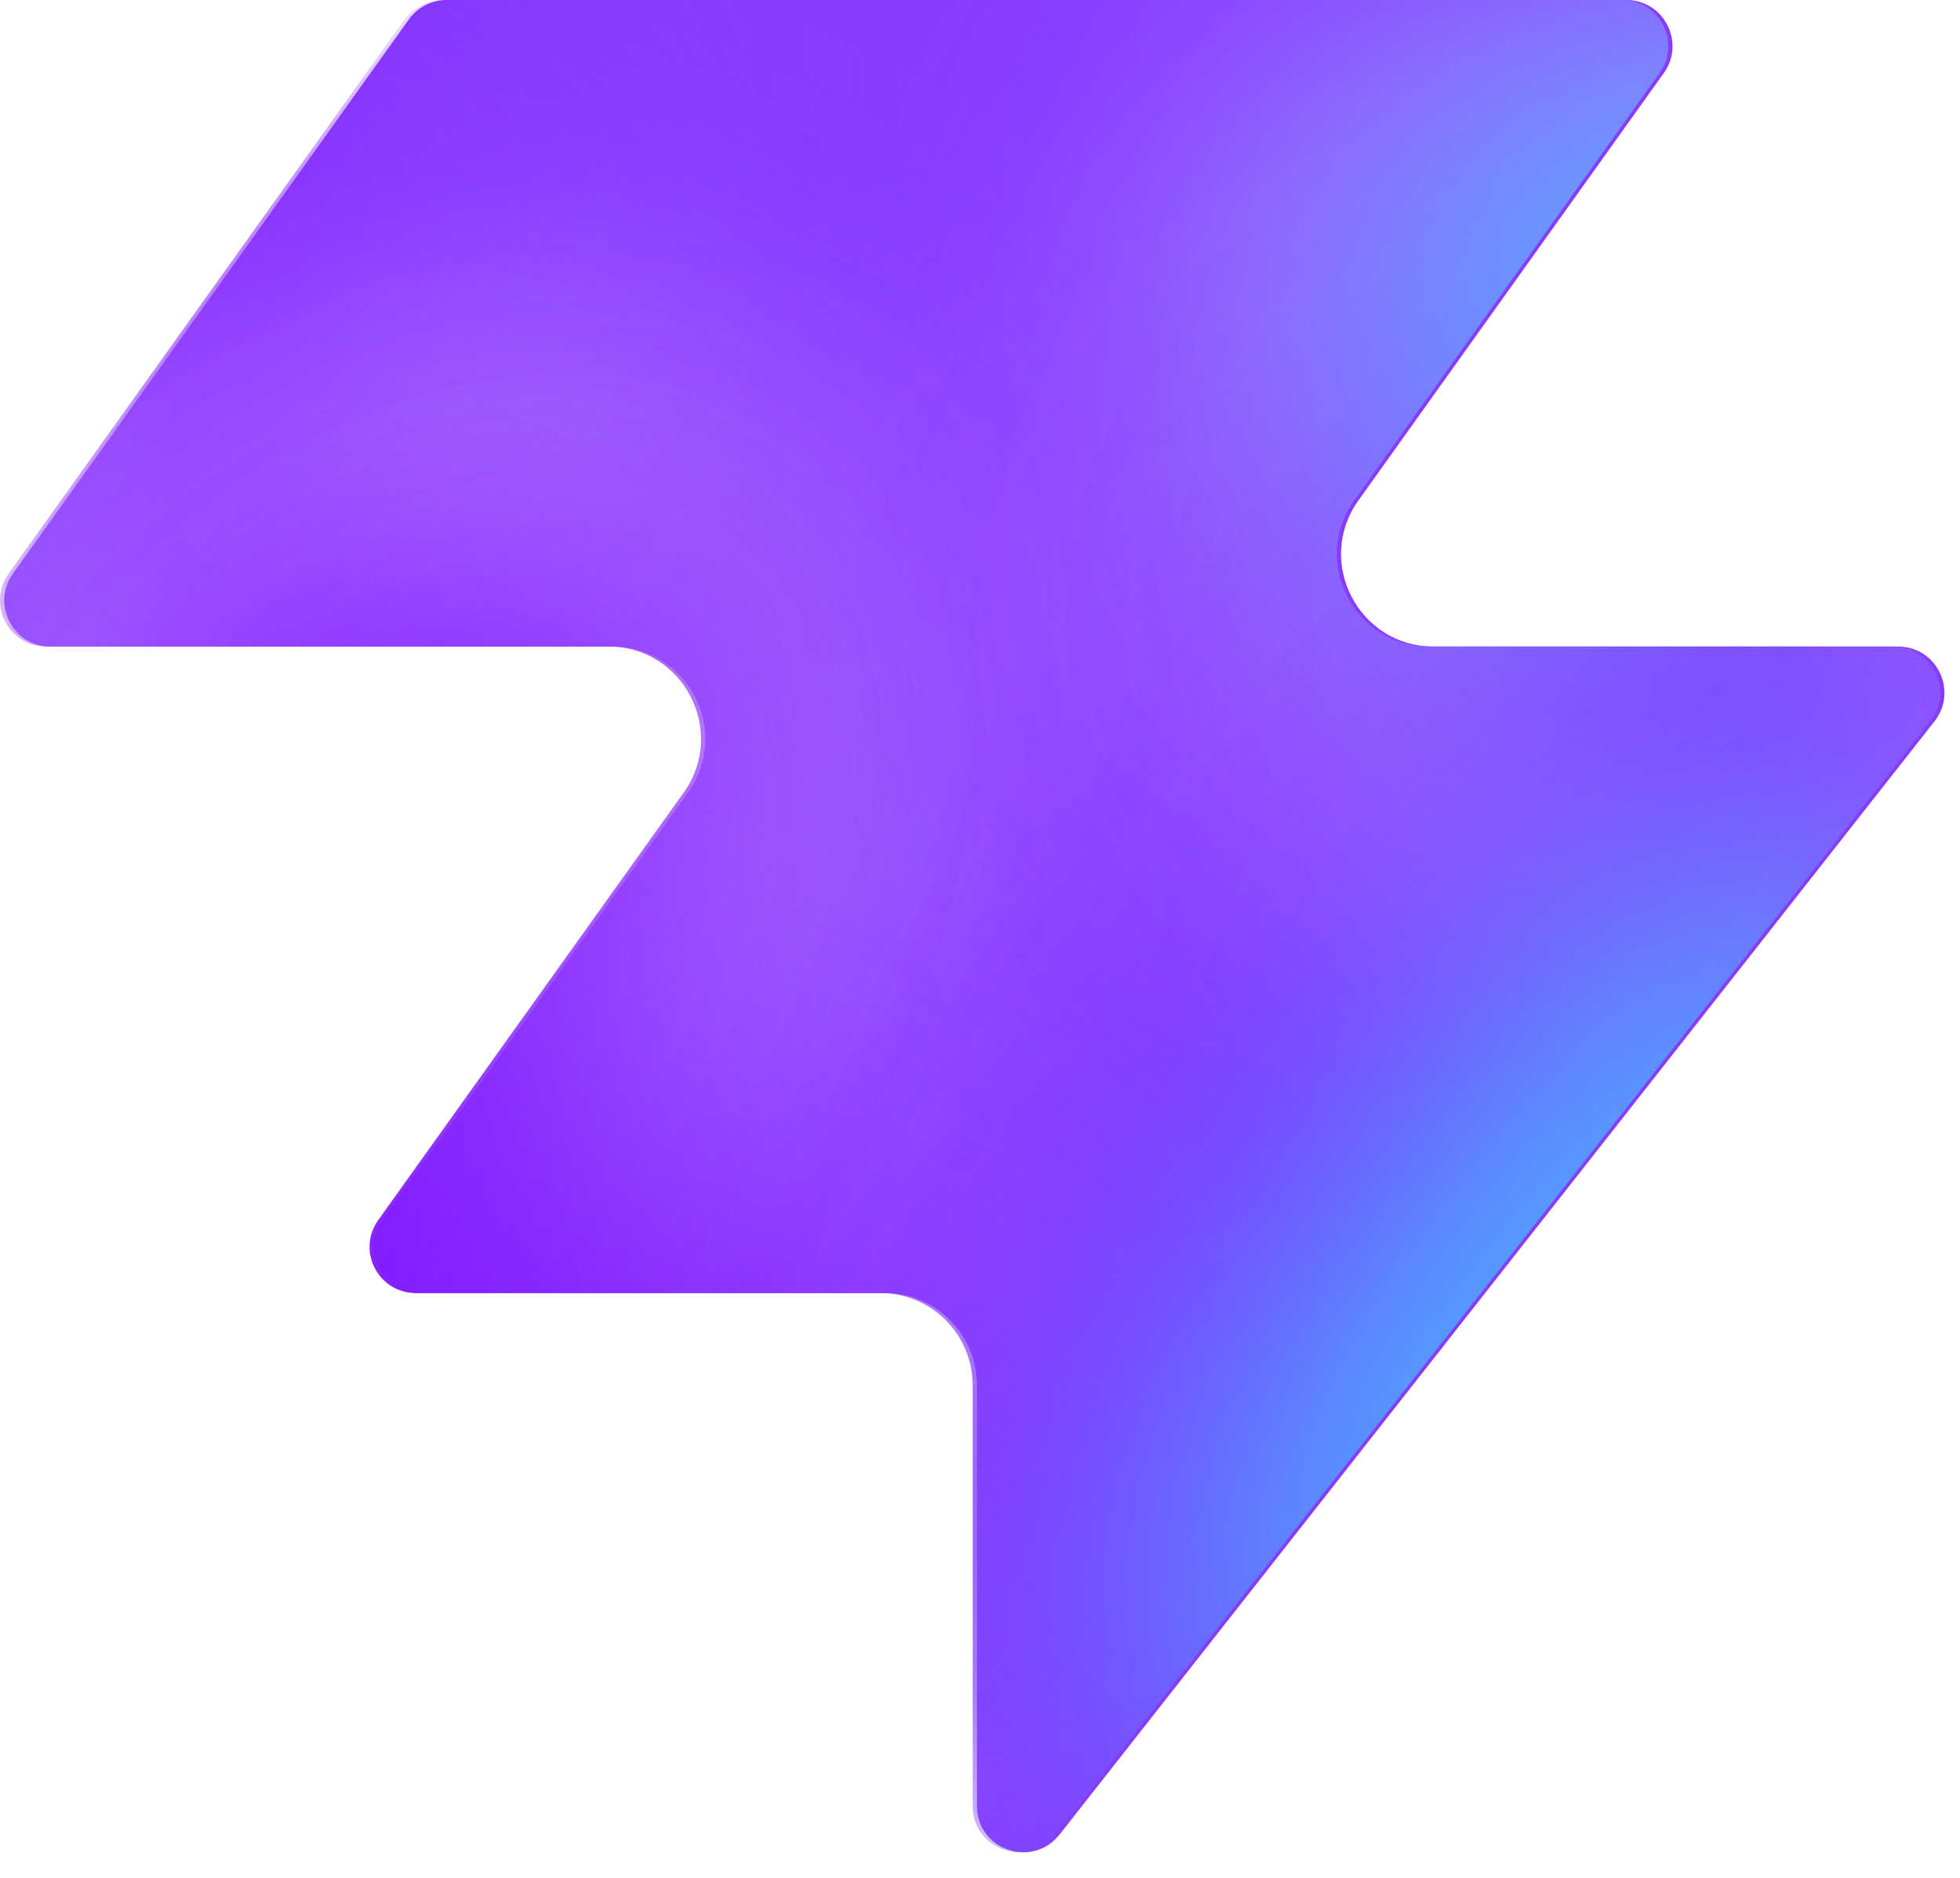
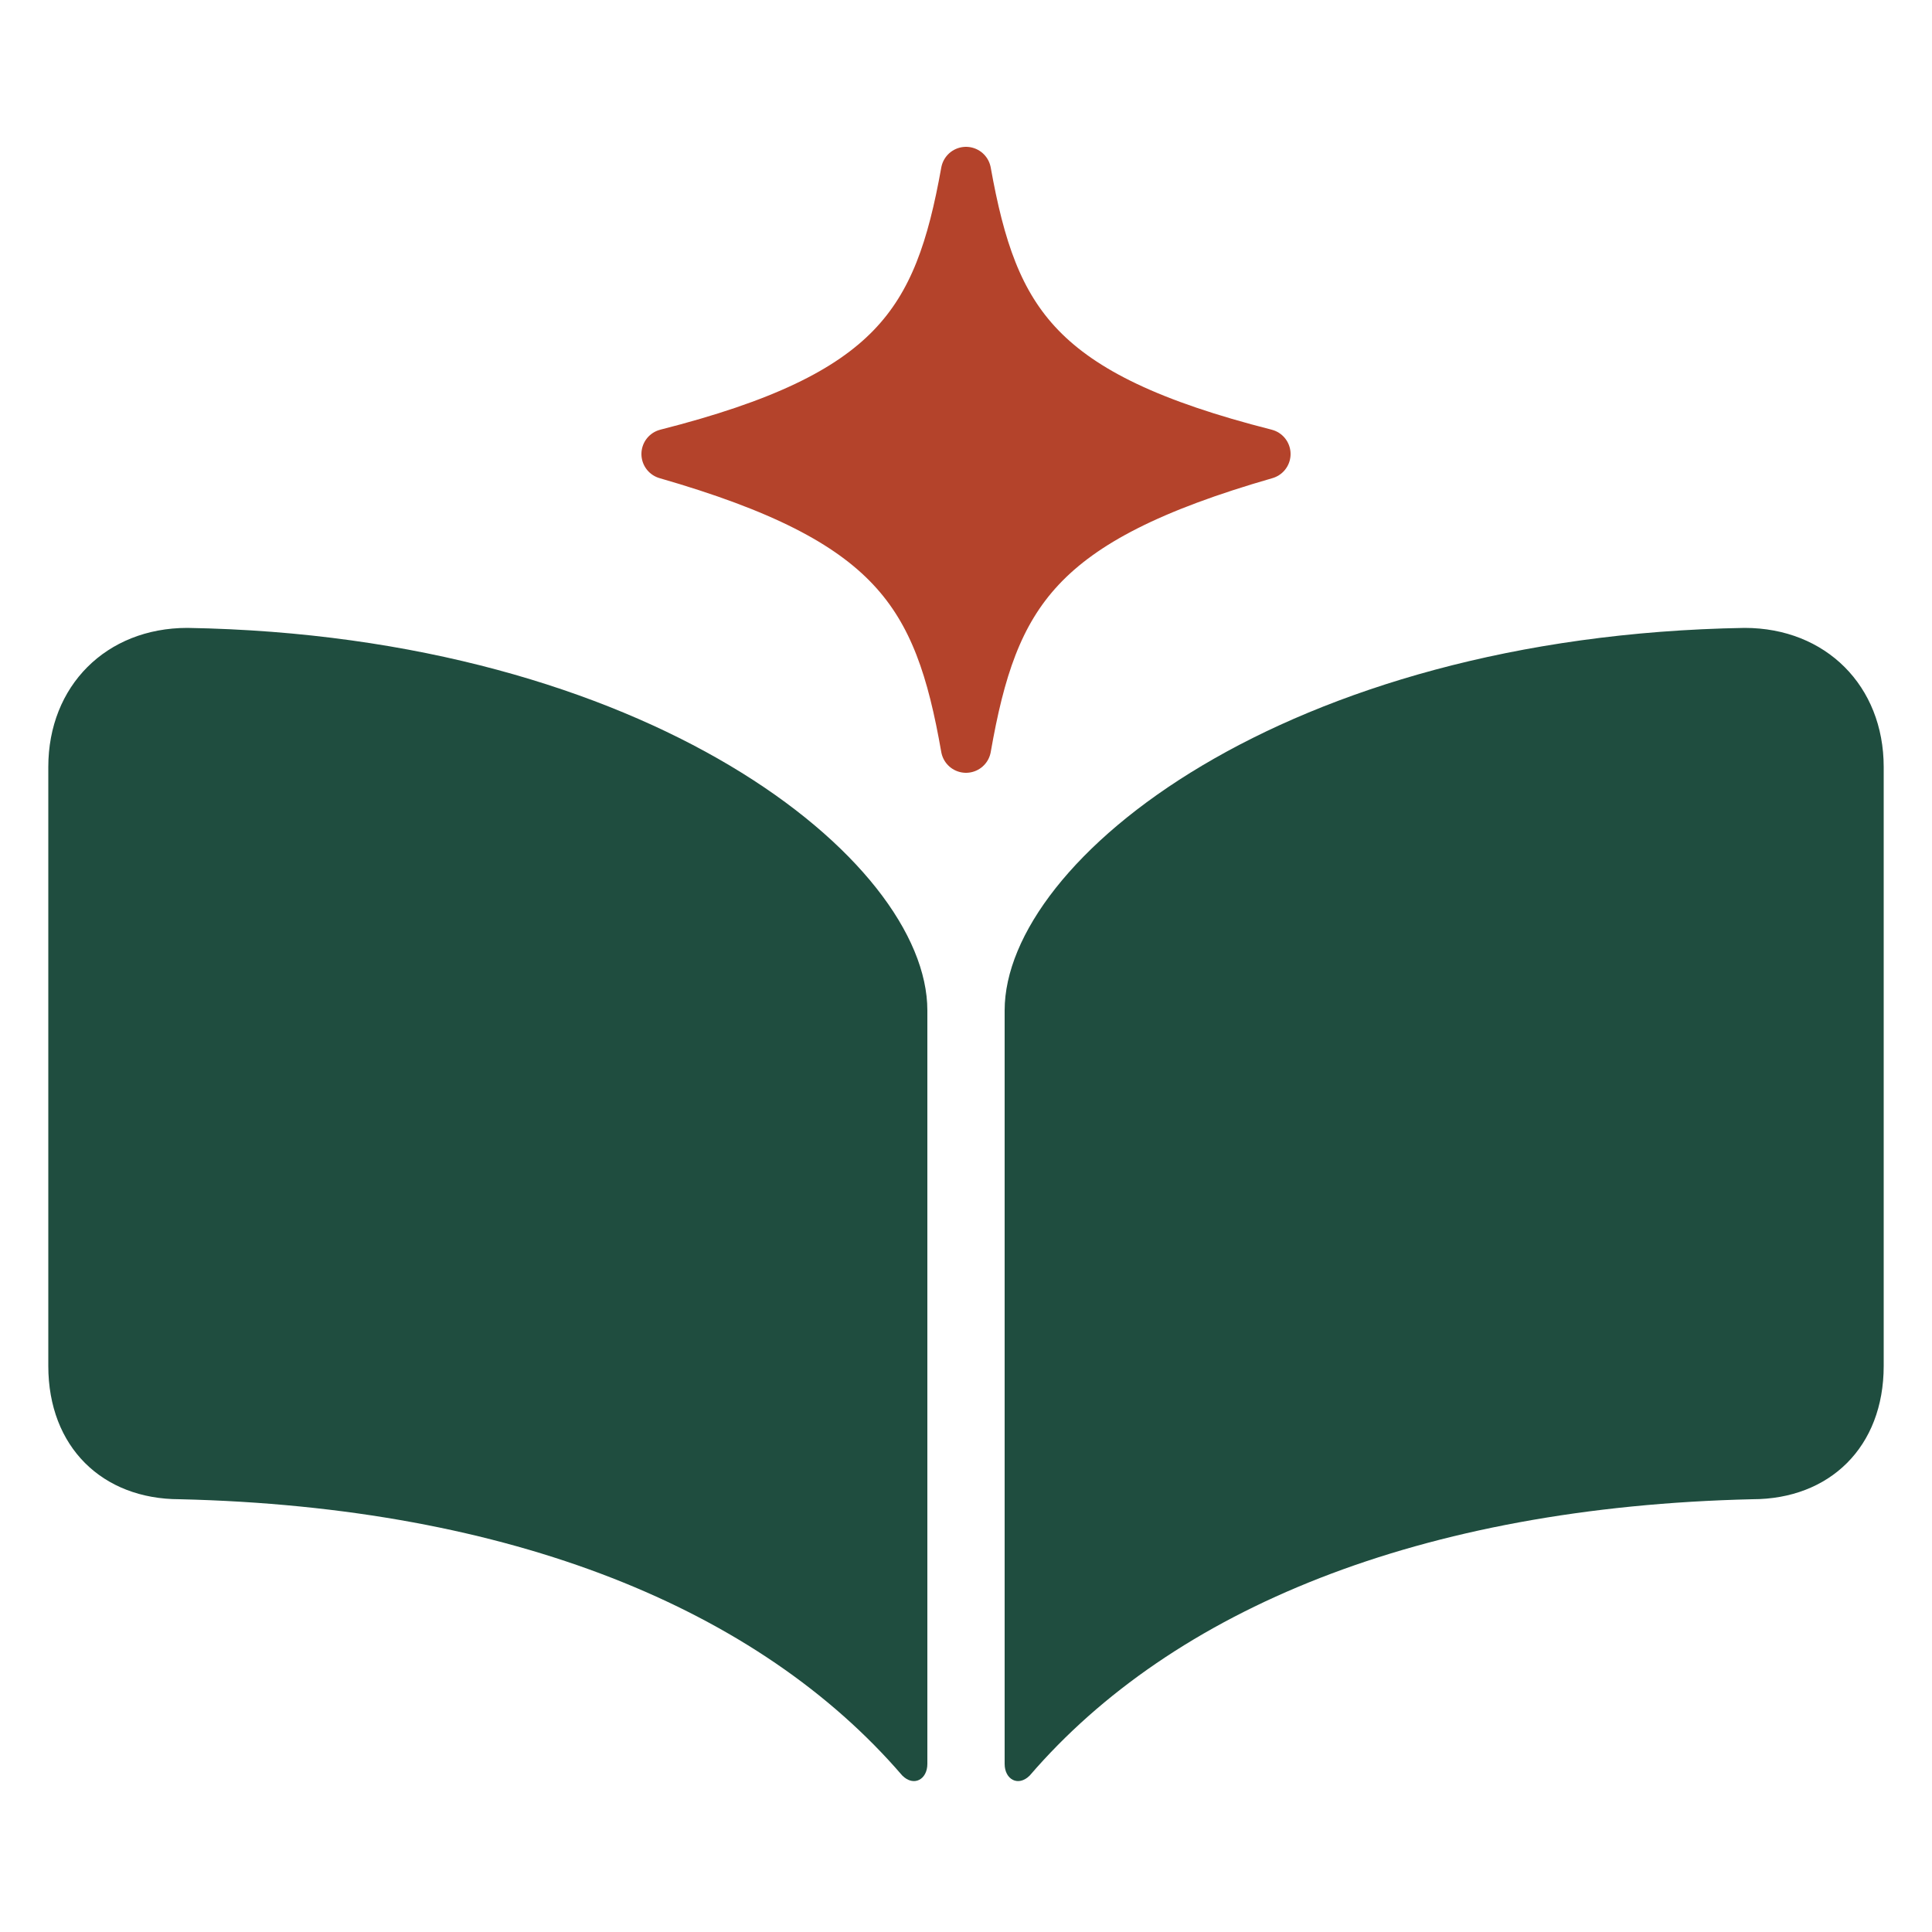
- <svg xmlns="http://www.w3.org/2000/svg" width="48" height="46" fill="none" viewBox="0 0 48 46">
-   <path fill="#863bff" d="M25.946 44.938c-.664.845-2.021.375-2.021-.698V33.937a2.26 2.26 0 0 0-2.262-2.262H10.287c-.92 0-1.456-1.04-.92-1.788l7.48-10.471c1.07-1.497 0-3.578-1.842-3.578H1.237c-.92 0-1.456-1.04-.92-1.788L10.013.474c.214-.297.556-.474.92-.474h28.894c.92 0 1.456 1.04.92 1.788l-7.48 10.471c-1.07 1.498 0 3.579 1.842 3.579h11.377c.943 0 1.473 1.088.89 1.83L25.947 44.94z" style="fill:#863bff;fill:color(display-p3 .525 .23 1);fill-opacity:1" />
-   <mask id="a" width="48" height="46" x="0" y="0" maskUnits="userSpaceOnUse" style="mask-type:alpha">
-     <path fill="#000" d="M25.842 44.938c-.664.844-2.021.375-2.021-.698V33.937a2.26 2.26 0 0 0-2.262-2.262H10.183c-.92 0-1.456-1.04-.92-1.788l7.48-10.471c1.07-1.498 0-3.579-1.842-3.579H1.133c-.92 0-1.456-1.04-.92-1.787L9.91.473c.214-.297.556-.474.92-.474h28.894c.92 0 1.456 1.04.92 1.788l-7.48 10.471c-1.07 1.498 0 3.578 1.842 3.578h11.377c.943 0 1.473 1.088.89 1.832L25.843 44.94z" style="fill:#000;fill-opacity:1" />
-   </mask>
-   <g mask="url(#a)">
-     <g filter="url(#b)">
-       <ellipse cx="5.508" cy="14.704" fill="#ede6ff" rx="5.508" ry="14.704" style="fill:#ede6ff;fill:color(display-p3 .927 .903 1);fill-opacity:1" transform="matrix(.00324 1 1 -.00324 -4.47 31.516)" />
-     </g>
-     <g filter="url(#c)">
-       <ellipse cx="10.399" cy="29.851" fill="#ede6ff" rx="10.399" ry="29.851" style="fill:#ede6ff;fill:color(display-p3 .927 .903 1);fill-opacity:1" transform="matrix(.00324 1 1 -.00324 -39.328 7.883)" />
-     </g>
-     <g filter="url(#d)">
-       <ellipse cx="5.508" cy="30.487" fill="#7e14ff" rx="5.508" ry="30.487" style="fill:#7e14ff;fill:color(display-p3 .492 .077 1);fill-opacity:1" transform="rotate(89.814 -25.913 -14.639)scale(1 -1)" />
-     </g>
-     <g filter="url(#e)">
-       <ellipse cx="5.508" cy="30.599" fill="#7e14ff" rx="5.508" ry="30.599" style="fill:#7e14ff;fill:color(display-p3 .492 .077 1);fill-opacity:1" transform="rotate(89.814 -32.644 -3.334)scale(1 -1)" />
-     </g>
-     <g filter="url(#f)">
-       <ellipse cx="5.508" cy="30.599" fill="#7e14ff" rx="5.508" ry="30.599" style="fill:#7e14ff;fill:color(display-p3 .492 .077 1);fill-opacity:1" transform="matrix(.00324 1 1 -.00324 -34.34 30.47)" />
-     </g>
-     <g filter="url(#g)">
-       <ellipse cx="14.072" cy="22.078" fill="#ede6ff" rx="14.072" ry="22.078" style="fill:#ede6ff;fill:color(display-p3 .927 .903 1);fill-opacity:1" transform="rotate(93.35 24.506 48.493)scale(-1 1)" />
-     </g>
-     <g filter="url(#h)">
-       <ellipse cx="3.47" cy="21.501" fill="#7e14ff" rx="3.47" ry="21.501" style="fill:#7e14ff;fill:color(display-p3 .492 .077 1);fill-opacity:1" transform="rotate(89.009 28.708 47.59)scale(-1 1)" />
-     </g>
-     <g filter="url(#i)">
-       <ellipse cx="3.47" cy="21.501" fill="#7e14ff" rx="3.47" ry="21.501" style="fill:#7e14ff;fill:color(display-p3 .492 .077 1);fill-opacity:1" transform="rotate(89.009 28.708 47.59)scale(-1 1)" />
-     </g>
-     <g filter="url(#j)">
-       <ellipse cx=".387" cy="8.972" fill="#7e14ff" rx="4.407" ry="29.108" style="fill:#7e14ff;fill:color(display-p3 .492 .077 1);fill-opacity:1" transform="rotate(39.51 .387 8.972)" />
-     </g>
-     <g filter="url(#k)">
-       <ellipse cx="47.523" cy="-6.092" fill="#7e14ff" rx="4.407" ry="29.108" style="fill:#7e14ff;fill:color(display-p3 .492 .077 1);fill-opacity:1" transform="rotate(37.892 47.523 -6.092)" />
-     </g>
-     <g filter="url(#l)">
-       <ellipse cx="41.412" cy="6.333" fill="#47bfff" rx="5.971" ry="9.665" style="fill:#47bfff;fill:color(display-p3 .28 .748 1);fill-opacity:1" transform="rotate(37.892 41.412 6.333)" />
-     </g>
-     <g filter="url(#m)">
-       <ellipse cx="-1.879" cy="38.332" fill="#7e14ff" rx="4.407" ry="29.108" style="fill:#7e14ff;fill:color(display-p3 .492 .077 1);fill-opacity:1" transform="rotate(37.892 -1.88 38.332)" />
-     </g>
-     <g filter="url(#n)">
-       <ellipse cx="-1.879" cy="38.332" fill="#7e14ff" rx="4.407" ry="29.108" style="fill:#7e14ff;fill:color(display-p3 .492 .077 1);fill-opacity:1" transform="rotate(37.892 -1.88 38.332)" />
-     </g>
-     <g filter="url(#o)">
-       <ellipse cx="35.651" cy="29.907" fill="#7e14ff" rx="4.407" ry="29.108" style="fill:#7e14ff;fill:color(display-p3 .492 .077 1);fill-opacity:1" transform="rotate(37.892 35.651 29.907)" />
-     </g>
-     <g filter="url(#p)">
-       <ellipse cx="38.418" cy="32.4" fill="#47bfff" rx="5.971" ry="15.297" style="fill:#47bfff;fill:color(display-p3 .28 .748 1);fill-opacity:1" transform="rotate(37.892 38.418 32.4)" />
-     </g>
+ <svg xmlns="http://www.w3.org/2000/svg" viewBox="127 111 1000 1000">
+   <style>@media (prefers-color-scheme: dark){.book{fill:#e8dfcb}.star{fill:#e0674c;stroke:#e0674c}}</style>
+   <g class="book" fill="#1f4d3f">
+     <path id="page" d="M607 1024 L607 634 C607 556 462 440 224 436 C182 436 152 466 152 508 L152 818 C152 860 180 887 220 887 C392 891 520 944 594 1030 C600 1036 607 1032 607 1024 Z" />
+     <use href="#page" transform="matrix(-1 0 0 1 1254 0)" />
  </g>
-   <defs>
-     <filter id="b" width="60.045" height="41.654" x="-19.77" y="16.149" color-interpolation-filters="sRGB" filterUnits="userSpaceOnUse">
-       <feFlood flood-opacity="0" result="BackgroundImageFix" />
-       <feBlend in="SourceGraphic" in2="BackgroundImageFix" result="shape" />
-       <feGaussianBlur result="effect1_foregroundBlur_2002_17158" stdDeviation="7.659" />
-     </filter>
-     <filter id="c" width="90.34" height="51.437" x="-54.613" y="-7.533" color-interpolation-filters="sRGB" filterUnits="userSpaceOnUse">
-       <feFlood flood-opacity="0" result="BackgroundImageFix" />
-       <feBlend in="SourceGraphic" in2="BackgroundImageFix" result="shape" />
-       <feGaussianBlur result="effect1_foregroundBlur_2002_17158" stdDeviation="7.659" />
-     </filter>
-     <filter id="d" width="79.355" height="29.4" x="-49.64" y="2.03" color-interpolation-filters="sRGB" filterUnits="userSpaceOnUse">
-       <feFlood flood-opacity="0" result="BackgroundImageFix" />
-       <feBlend in="SourceGraphic" in2="BackgroundImageFix" result="shape" />
-       <feGaussianBlur result="effect1_foregroundBlur_2002_17158" stdDeviation="4.596" />
-     </filter>
-     <filter id="e" width="79.579" height="29.4" x="-45.045" y="20.029" color-interpolation-filters="sRGB" filterUnits="userSpaceOnUse">
-       <feFlood flood-opacity="0" result="BackgroundImageFix" />
-       <feBlend in="SourceGraphic" in2="BackgroundImageFix" result="shape" />
-       <feGaussianBlur result="effect1_foregroundBlur_2002_17158" stdDeviation="4.596" />
-     </filter>
-     <filter id="f" width="79.579" height="29.4" x="-43.513" y="21.178" color-interpolation-filters="sRGB" filterUnits="userSpaceOnUse">
-       <feFlood flood-opacity="0" result="BackgroundImageFix" />
-       <feBlend in="SourceGraphic" in2="BackgroundImageFix" result="shape" />
-       <feGaussianBlur result="effect1_foregroundBlur_2002_17158" stdDeviation="4.596" />
-     </filter>
-     <filter id="g" width="74.749" height="58.852" x="15.756" y="-17.901" color-interpolation-filters="sRGB" filterUnits="userSpaceOnUse">
-       <feFlood flood-opacity="0" result="BackgroundImageFix" />
-       <feBlend in="SourceGraphic" in2="BackgroundImageFix" result="shape" />
-       <feGaussianBlur result="effect1_foregroundBlur_2002_17158" stdDeviation="7.659" />
-     </filter>
-     <filter id="h" width="61.377" height="25.362" x="23.548" y="2.284" color-interpolation-filters="sRGB" filterUnits="userSpaceOnUse">
-       <feFlood flood-opacity="0" result="BackgroundImageFix" />
-       <feBlend in="SourceGraphic" in2="BackgroundImageFix" result="shape" />
-       <feGaussianBlur result="effect1_foregroundBlur_2002_17158" stdDeviation="4.596" />
-     </filter>
-     <filter id="i" width="61.377" height="25.362" x="23.548" y="2.284" color-interpolation-filters="sRGB" filterUnits="userSpaceOnUse">
-       <feFlood flood-opacity="0" result="BackgroundImageFix" />
-       <feBlend in="SourceGraphic" in2="BackgroundImageFix" result="shape" />
-       <feGaussianBlur result="effect1_foregroundBlur_2002_17158" stdDeviation="4.596" />
-     </filter>
-     <filter id="j" width="56.045" height="63.649" x="-27.636" y="-22.853" color-interpolation-filters="sRGB" filterUnits="userSpaceOnUse">
-       <feFlood flood-opacity="0" result="BackgroundImageFix" />
-       <feBlend in="SourceGraphic" in2="BackgroundImageFix" result="shape" />
-       <feGaussianBlur result="effect1_foregroundBlur_2002_17158" stdDeviation="4.596" />
-     </filter>
-     <filter id="k" width="54.814" height="64.646" x="20.116" y="-38.415" color-interpolation-filters="sRGB" filterUnits="userSpaceOnUse">
-       <feFlood flood-opacity="0" result="BackgroundImageFix" />
-       <feBlend in="SourceGraphic" in2="BackgroundImageFix" result="shape" />
-       <feGaussianBlur result="effect1_foregroundBlur_2002_17158" stdDeviation="4.596" />
-     </filter>
-     <filter id="l" width="33.541" height="35.313" x="24.641" y="-11.323" color-interpolation-filters="sRGB" filterUnits="userSpaceOnUse">
-       <feFlood flood-opacity="0" result="BackgroundImageFix" />
-       <feBlend in="SourceGraphic" in2="BackgroundImageFix" result="shape" />
-       <feGaussianBlur result="effect1_foregroundBlur_2002_17158" stdDeviation="4.596" />
-     </filter>
-     <filter id="m" width="54.814" height="64.646" x="-29.286" y="6.009" color-interpolation-filters="sRGB" filterUnits="userSpaceOnUse">
-       <feFlood flood-opacity="0" result="BackgroundImageFix" />
-       <feBlend in="SourceGraphic" in2="BackgroundImageFix" result="shape" />
-       <feGaussianBlur result="effect1_foregroundBlur_2002_17158" stdDeviation="4.596" />
-     </filter>
-     <filter id="n" width="54.814" height="64.646" x="-29.286" y="6.009" color-interpolation-filters="sRGB" filterUnits="userSpaceOnUse">
-       <feFlood flood-opacity="0" result="BackgroundImageFix" />
-       <feBlend in="SourceGraphic" in2="BackgroundImageFix" result="shape" />
-       <feGaussianBlur result="effect1_foregroundBlur_2002_17158" stdDeviation="4.596" />
-     </filter>
-     <filter id="o" width="54.814" height="64.646" x="8.244" y="-2.416" color-interpolation-filters="sRGB" filterUnits="userSpaceOnUse">
-       <feFlood flood-opacity="0" result="BackgroundImageFix" />
-       <feBlend in="SourceGraphic" in2="BackgroundImageFix" result="shape" />
-       <feGaussianBlur result="effect1_foregroundBlur_2002_17158" stdDeviation="4.596" />
-     </filter>
-     <filter id="p" width="39.409" height="43.623" x="18.713" y="10.588" color-interpolation-filters="sRGB" filterUnits="userSpaceOnUse">
-       <feFlood flood-opacity="0" result="BackgroundImageFix" />
-       <feBlend in="SourceGraphic" in2="BackgroundImageFix" result="shape" />
-       <feGaussianBlur result="effect1_foregroundBlur_2002_17158" stdDeviation="4.596" />
-     </filter>
-   </defs>
+   <path class="star" fill="#b4432b" stroke="#b4432b" stroke-width="26" stroke-linejoin="round" d="M627 200 C641 278 664 316 782 346 C664 380 641 418 627 498 C613 418 590 380 472 346 C590 316 613 278 627 200 Z" />
</svg>
